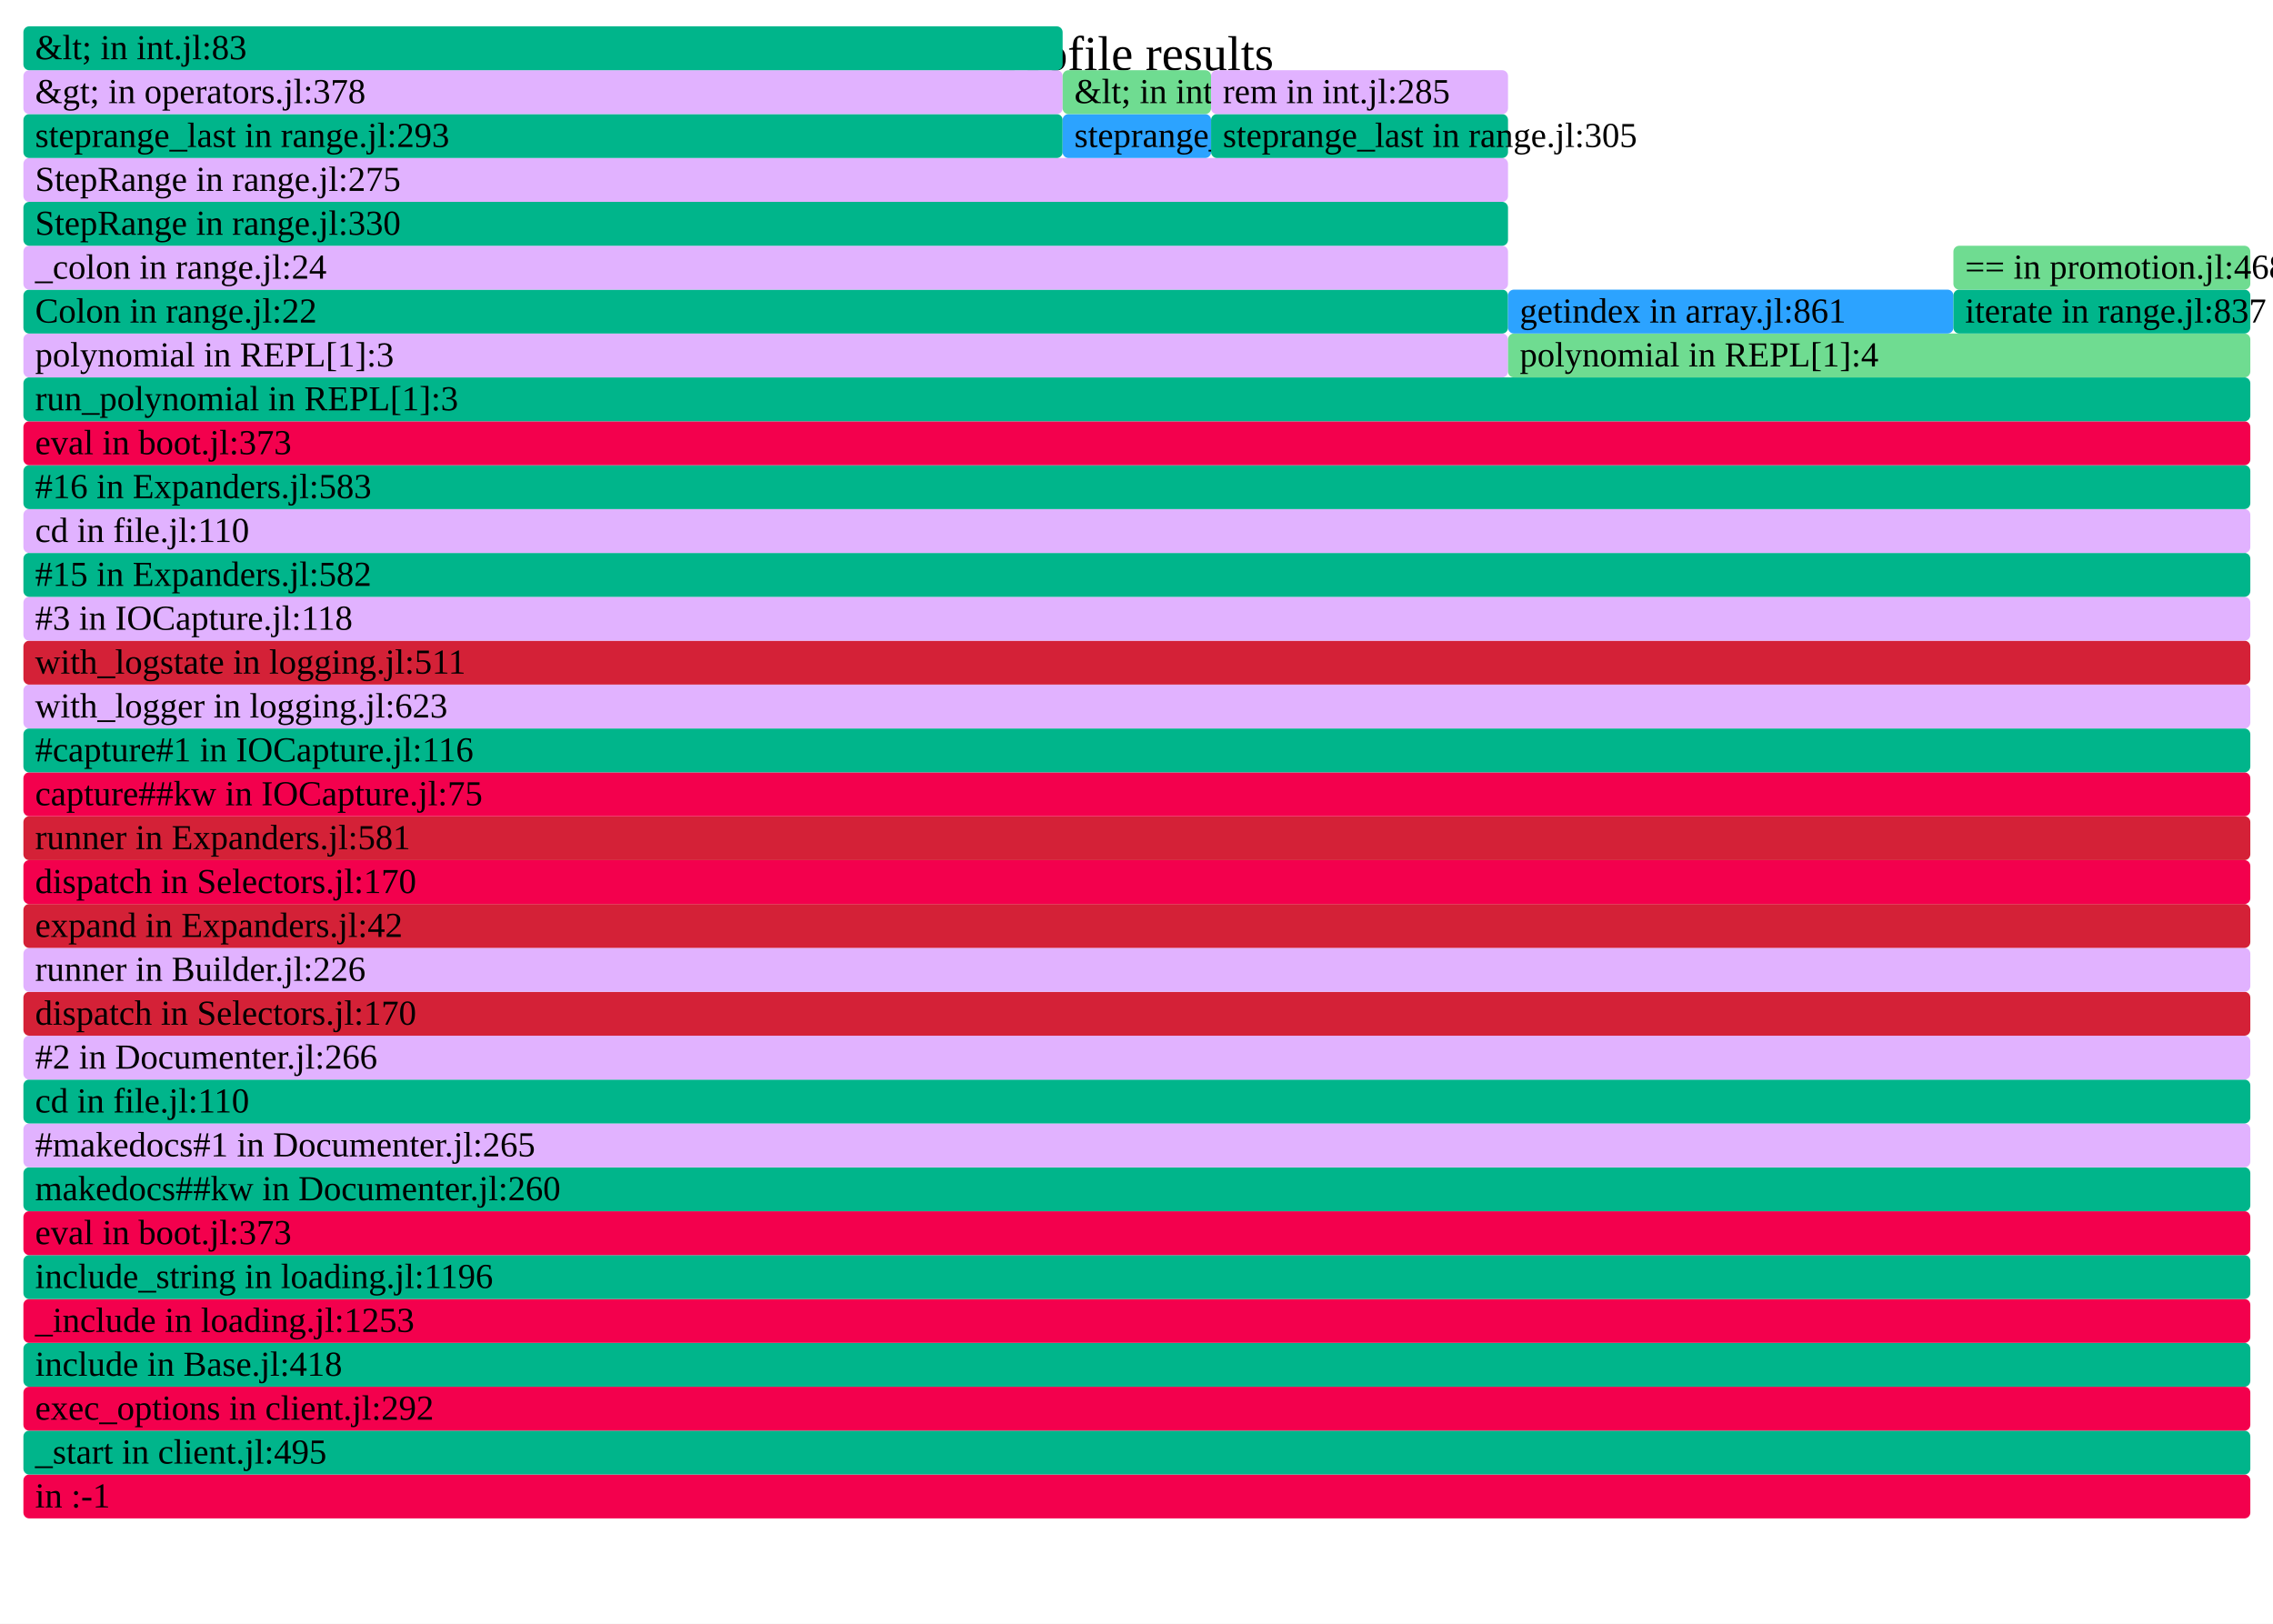
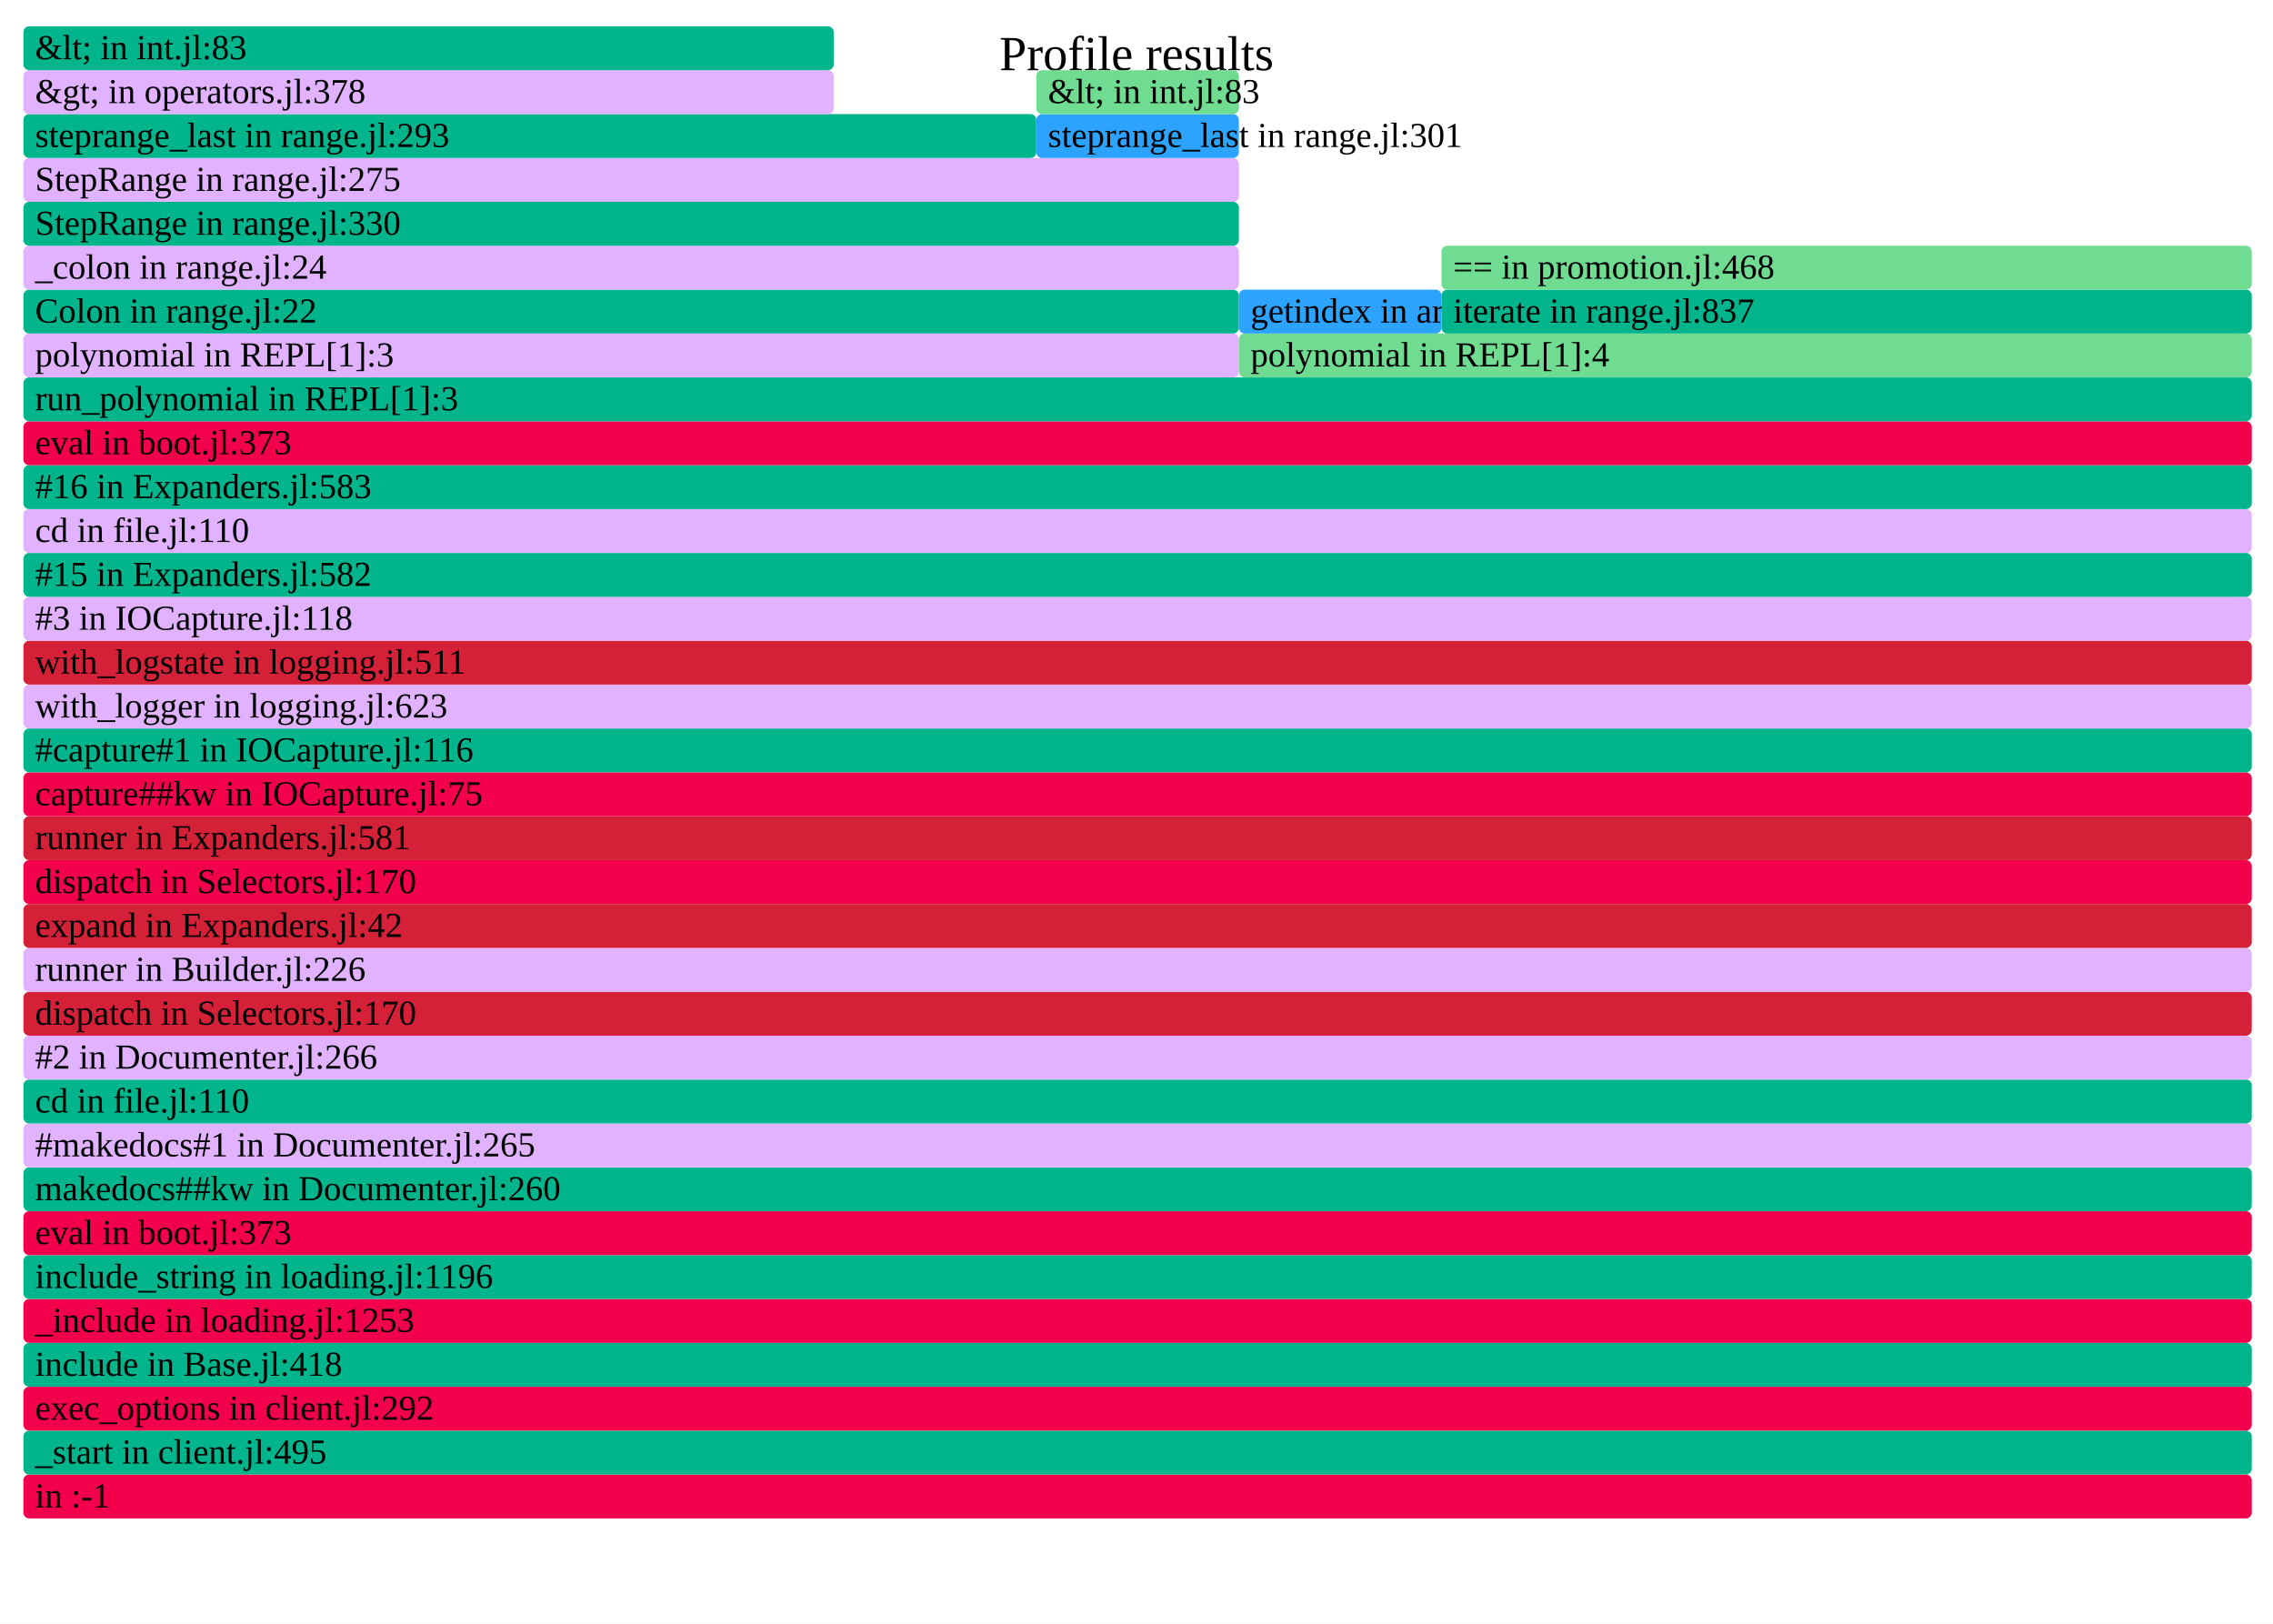
- <svg xmlns="http://www.w3.org/2000/svg" version="1.1" width="777" height="555" viewBox="0 0 777 555" id="fig-0eba906ca8564fed98250d97ed332064">
+ <svg xmlns="http://www.w3.org/2000/svg" version="1.1" width="777" height="555" viewBox="0 0 777 555" id="fig-2ef8191f1bf24a9c93045af0fc61afbb">
  <defs>
-     <clipPath id="fig-0eba906ca8564fed98250d97ed332064-clip">
+     <clipPath id="fig-2ef8191f1bf24a9c93045af0fc61afbb-clip">
      <rect x="0" y="0" width="777" height="555" />
    </clipPath>
  </defs>
  <style type="text/css">
-     #fig-0eba906ca8564fed98250d97ed332064 text {
+     #fig-2ef8191f1bf24a9c93045af0fc61afbb text {
        pointer-events: none;
        font-family: inherit;
        font-size: 12px;
        fill: #000000;
    }
-     text#fig-0eba906ca8564fed98250d97ed332064-caption {
+     text#fig-2ef8191f1bf24a9c93045af0fc61afbb-caption {
        font-size: 16.8px;
        fill: #000000;
        text-anchor: middle;
    }
-     #fig-0eba906ca8564fed98250d97ed332064-bg {
+     #fig-2ef8191f1bf24a9c93045af0fc61afbb-bg {
        fill: #FFFFFF;
    }
-     #fig-0eba906ca8564fed98250d97ed332064-viewport rect, #fig-0eba906ca8564fed98250d97ed332064-viewport path {
+     #fig-2ef8191f1bf24a9c93045af0fc61afbb-viewport rect, #fig-2ef8191f1bf24a9c93045af0fc61afbb-viewport path {
        vector-effect: non-scaling-stroke;
        fill-opacity: 1;
    }
-     #fig-0eba906ca8564fed98250d97ed332064-viewport text {
+     #fig-2ef8191f1bf24a9c93045af0fc61afbb-viewport text {
        stroke: #000000;
        stroke-width: 0;
        stroke-opacity: 0.35;
    }
-     #fig-0eba906ca8564fed98250d97ed332064-viewport rect:hover, #fig-0eba906ca8564fed98250d97ed332064-viewport path:hover {
+     #fig-2ef8191f1bf24a9c93045af0fc61afbb-viewport rect:hover, #fig-2ef8191f1bf24a9c93045af0fc61afbb-viewport path:hover {
        fill-opacity: 0.75;
        stroke: #000000;
        stroke-width: 0.5;
    }
-     #fig-0eba906ca8564fed98250d97ed332064-viewport + rect {
+     #fig-2ef8191f1bf24a9c93045af0fc61afbb-viewport + rect {
        fill: #FFFFFF;
        opacity: 0.8;
    }
-     text#fig-0eba906ca8564fed98250d97ed332064-details{
+     text#fig-2ef8191f1bf24a9c93045af0fc61afbb-details{
        fill: #000000;
    }
</style>
-   <g id="fig-0eba906ca8564fed98250d97ed332064-frame" clip-path="url(#fig-0eba906ca8564fed98250d97ed332064-clip)">
-     <rect id="fig-0eba906ca8564fed98250d97ed332064-bg" x="0" y="0" width="777" height="555" />
-     <text id="fig-0eba906ca8564fed98250d97ed332064-caption" x="388.5" y="24">Profile results</text>
-     <g id="fig-0eba906ca8564fed98250d97ed332064-viewport" transform="scale(1)">
-       <rect x="8" y="504" width="761.25" height="15" rx="2" fill="#F3004D" data-dinfo="" />
+   <g id="fig-2ef8191f1bf24a9c93045af0fc61afbb-frame" clip-path="url(#fig-2ef8191f1bf24a9c93045af0fc61afbb-clip)">
+     <rect id="fig-2ef8191f1bf24a9c93045af0fc61afbb-bg" x="0" y="0" width="777" height="555" />
+     <text id="fig-2ef8191f1bf24a9c93045af0fc61afbb-caption" x="388.5" y="24">Profile results</text>
+     <g id="fig-2ef8191f1bf24a9c93045af0fc61afbb-viewport" transform="scale(1)">
+       <rect x="8" y="504" width="761.75" height="15" rx="2" fill="#F3004D" data-dinfo="" />
      <text x="8" dx="4" y="515.25"> in :-1</text>
-       <rect x="8" y="489" width="761.25" height="15" rx="2" fill="#00B58B" data-dinfo="./" />
+       <rect x="8" y="489" width="761.75" height="15" rx="2" fill="#00B58B" data-dinfo="./" />
      <text x="8" dx="4" y="500.25">_start in client.jl:495</text>
-       <rect x="8" y="474" width="761.25" height="15" rx="2" fill="#F3004D" data-dinfo="./" />
+       <rect x="8" y="474" width="761.75" height="15" rx="2" fill="#F3004D" data-dinfo="./" />
      <text x="8" dx="4" y="485.25">exec_options in client.jl:292</text>
-       <rect x="8" y="459" width="761.25" height="15" rx="2" fill="#00B58B" data-dinfo="./" />
+       <rect x="8" y="459" width="761.75" height="15" rx="2" fill="#00B58B" data-dinfo="./" />
      <text x="8" dx="4" y="470.25">include in Base.jl:418</text>
-       <rect x="8" y="444" width="761.25" height="15" rx="2" fill="#F3004D" data-dinfo="./" />
+       <rect x="8" y="444" width="761.75" height="15" rx="2" fill="#F3004D" data-dinfo="./" />
      <text x="8" dx="4" y="455.25">_include in loading.jl:1253</text>
-       <rect x="8" y="429" width="761.25" height="15" rx="2" fill="#00B58B" data-dinfo="./" />
+       <rect x="8" y="429" width="761.75" height="15" rx="2" fill="#00B58B" data-dinfo="./" />
      <text x="8" dx="4" y="440.25">include_string in loading.jl:1196</text>
-       <rect x="8" y="414" width="761.25" height="15" rx="2" fill="#F3004D" data-dinfo="./" />
+       <rect x="8" y="414" width="761.75" height="15" rx="2" fill="#F3004D" data-dinfo="./" />
      <text x="8" dx="4" y="425.25">eval in boot.jl:373</text>
-       <rect x="8" y="399" width="761.25" height="15" rx="2" fill="#00B58B" data-dinfo="/home/runner/.julia/packages/Documenter/qdbx6/src/" />
+       <rect x="8" y="399" width="761.75" height="15" rx="2" fill="#00B58B" data-dinfo="/home/runner/.julia/packages/Documenter/qdbx6/src/" />
      <text x="8" dx="4" y="410.25">makedocs##kw in Documenter.jl:260</text>
-       <rect x="8" y="384" width="761.25" height="15" rx="2" fill="#E1B2FF" data-dinfo="/home/runner/.julia/packages/Documenter/qdbx6/src/" />
+       <rect x="8" y="384" width="761.75" height="15" rx="2" fill="#E1B2FF" data-dinfo="/home/runner/.julia/packages/Documenter/qdbx6/src/" />
      <text x="8" dx="4" y="395.25">#makedocs#1 in Documenter.jl:265</text>
-       <rect x="8" y="369" width="761.25" height="15" rx="2" fill="#00B58B" data-dinfo="./" />
+       <rect x="8" y="369" width="761.75" height="15" rx="2" fill="#00B58B" data-dinfo="./" />
      <text x="8" dx="4" y="380.25">cd in file.jl:110</text>
-       <rect x="8" y="354" width="761.25" height="15" rx="2" fill="#E1B2FF" data-dinfo="/home/runner/.julia/packages/Documenter/qdbx6/src/" />
+       <rect x="8" y="354" width="761.75" height="15" rx="2" fill="#E1B2FF" data-dinfo="/home/runner/.julia/packages/Documenter/qdbx6/src/" />
      <text x="8" dx="4" y="365.25">#2 in Documenter.jl:266</text>
-       <rect x="8" y="339" width="761.25" height="15" rx="2" fill="#D42137" data-dinfo="/home/runner/.julia/packages/Documenter/qdbx6/src/Utilities/" />
+       <rect x="8" y="339" width="761.75" height="15" rx="2" fill="#D42137" data-dinfo="/home/runner/.julia/packages/Documenter/qdbx6/src/Utilities/" />
      <text x="8" dx="4" y="350.25">dispatch in Selectors.jl:170</text>
-       <rect x="8" y="324" width="761.25" height="15" rx="2" fill="#E1B2FF" data-dinfo="/home/runner/.julia/packages/Documenter/qdbx6/src/" />
+       <rect x="8" y="324" width="761.75" height="15" rx="2" fill="#E1B2FF" data-dinfo="/home/runner/.julia/packages/Documenter/qdbx6/src/" />
      <text x="8" dx="4" y="335.25">runner in Builder.jl:226</text>
-       <rect x="8" y="309" width="761.25" height="15" rx="2" fill="#D42137" data-dinfo="/home/runner/.julia/packages/Documenter/qdbx6/src/" />
+       <rect x="8" y="309" width="761.75" height="15" rx="2" fill="#D42137" data-dinfo="/home/runner/.julia/packages/Documenter/qdbx6/src/" />
      <text x="8" dx="4" y="320.25">expand in Expanders.jl:42</text>
-       <rect x="8" y="294" width="761.25" height="15" rx="2" fill="#F3004D" data-dinfo="/home/runner/.julia/packages/Documenter/qdbx6/src/Utilities/" />
+       <rect x="8" y="294" width="761.75" height="15" rx="2" fill="#F3004D" data-dinfo="/home/runner/.julia/packages/Documenter/qdbx6/src/Utilities/" />
      <text x="8" dx="4" y="305.25">dispatch in Selectors.jl:170</text>
-       <rect x="8" y="279" width="761.25" height="15" rx="2" fill="#D42137" data-dinfo="/home/runner/.julia/packages/Documenter/qdbx6/src/" />
+       <rect x="8" y="279" width="761.75" height="15" rx="2" fill="#D42137" data-dinfo="/home/runner/.julia/packages/Documenter/qdbx6/src/" />
      <text x="8" dx="4" y="290.25">runner in Expanders.jl:581</text>
-       <rect x="8" y="264" width="761.25" height="15" rx="2" fill="#F3004D" data-dinfo="/home/runner/.julia/packages/IOCapture/sXY71/src/" />
+       <rect x="8" y="264" width="761.75" height="15" rx="2" fill="#F3004D" data-dinfo="/home/runner/.julia/packages/IOCapture/sXY71/src/" />
      <text x="8" dx="4" y="275.25">capture##kw in IOCapture.jl:75</text>
-       <rect x="8" y="249" width="761.25" height="15" rx="2" fill="#00B58B" data-dinfo="/home/runner/.julia/packages/IOCapture/sXY71/src/" />
+       <rect x="8" y="249" width="761.75" height="15" rx="2" fill="#00B58B" data-dinfo="/home/runner/.julia/packages/IOCapture/sXY71/src/" />
      <text x="8" dx="4" y="260.25">#capture#1 in IOCapture.jl:116</text>
-       <rect x="8" y="234" width="761.25" height="15" rx="2" fill="#E1B2FF" data-dinfo="./" />
+       <rect x="8" y="234" width="761.75" height="15" rx="2" fill="#E1B2FF" data-dinfo="./" />
      <text x="8" dx="4" y="245.25">with_logger in logging.jl:623</text>
-       <rect x="8" y="219" width="761.25" height="15" rx="2" fill="#D42137" data-dinfo="./" />
+       <rect x="8" y="219" width="761.75" height="15" rx="2" fill="#D42137" data-dinfo="./" />
      <text x="8" dx="4" y="230.25">with_logstate in logging.jl:511</text>
-       <rect x="8" y="204" width="761.25" height="15" rx="2" fill="#E1B2FF" data-dinfo="/home/runner/.julia/packages/IOCapture/sXY71/src/" />
+       <rect x="8" y="204" width="761.75" height="15" rx="2" fill="#E1B2FF" data-dinfo="/home/runner/.julia/packages/IOCapture/sXY71/src/" />
      <text x="8" dx="4" y="215.25">#3 in IOCapture.jl:118</text>
-       <rect x="8" y="189" width="761.25" height="15" rx="2" fill="#00B58B" data-dinfo="/home/runner/.julia/packages/Documenter/qdbx6/src/" />
+       <rect x="8" y="189" width="761.75" height="15" rx="2" fill="#00B58B" data-dinfo="/home/runner/.julia/packages/Documenter/qdbx6/src/" />
      <text x="8" dx="4" y="200.25">#15 in Expanders.jl:582</text>
-       <rect x="8" y="174" width="761.25" height="15" rx="2" fill="#E1B2FF" data-dinfo="./" />
+       <rect x="8" y="174" width="761.75" height="15" rx="2" fill="#E1B2FF" data-dinfo="./" />
      <text x="8" dx="4" y="185.25">cd in file.jl:110</text>
-       <rect x="8" y="159" width="761.25" height="15" rx="2" fill="#00B58B" data-dinfo="/home/runner/.julia/packages/Documenter/qdbx6/src/" />
+       <rect x="8" y="159" width="761.75" height="15" rx="2" fill="#00B58B" data-dinfo="/home/runner/.julia/packages/Documenter/qdbx6/src/" />
      <text x="8" dx="4" y="170.25">#16 in Expanders.jl:583</text>
-       <rect x="8" y="144" width="761.25" height="15" rx="2" fill="#F3004D" data-dinfo="./" />
+       <rect x="8" y="144" width="761.75" height="15" rx="2" fill="#F3004D" data-dinfo="./" />
      <text x="8" dx="4" y="155.25">eval in boot.jl:373</text>
-       <rect x="8" y="129" width="761.25" height="15" rx="2" fill="#00B58B" data-dinfo="./" />
+       <rect x="8" y="129" width="761.75" height="15" rx="2" fill="#00B58B" data-dinfo="./" />
      <text x="8" dx="4" y="140.25">run_polynomial in REPL[1]:3</text>
-       <rect x="8" y="114" width="507.5" height="15" rx="2" fill="#E1B2FF" data-dinfo="./" />
+       <rect x="8" y="114" width="415.5" height="15" rx="2" fill="#E1B2FF" data-dinfo="./" />
      <text x="8" dx="4" y="125.25">polynomial in REPL[1]:3</text>
-       <rect x="8" y="99" width="507.5" height="15" rx="2" fill="#00B58B" data-dinfo="./" />
+       <rect x="8" y="99" width="415.5" height="15" rx="2" fill="#00B58B" data-dinfo="./" />
      <text x="8" dx="4" y="110.25">Colon in range.jl:22</text>
-       <rect x="8" y="84" width="507.5" height="15" rx="2" fill="#E1B2FF" data-dinfo="./" />
+       <rect x="8" y="84" width="415.5" height="15" rx="2" fill="#E1B2FF" data-dinfo="./" />
      <text x="8" dx="4" y="95.25">_colon in range.jl:24</text>
-       <rect x="8" y="69" width="507.5" height="15" rx="2" fill="#00B58B" data-dinfo="./" />
+       <rect x="8" y="69" width="415.5" height="15" rx="2" fill="#00B58B" data-dinfo="./" />
      <text x="8" dx="4" y="80.25">StepRange in range.jl:330</text>
-       <rect x="8" y="54" width="507.5" height="15" rx="2" fill="#E1B2FF" data-dinfo="./" />
+       <rect x="8" y="54" width="415.5" height="15" rx="2" fill="#E1B2FF" data-dinfo="./" />
      <text x="8" dx="4" y="65.25">StepRange in range.jl:275</text>
-       <rect x="8" y="39" width="355.25" height="15" rx="2" fill="#00B58B" data-dinfo="./" />
+       <rect x="8" y="39" width="346.25" height="15" rx="2" fill="#00B58B" data-dinfo="./" />
      <text x="8" dx="4" y="50.25">steprange_last in range.jl:293</text>
-       <rect x="8" y="24" width="355.25" height="15" rx="2" fill="#E1B2FF" data-dinfo="./" />
+       <rect x="8" y="24" width="277" height="15" rx="2" fill="#E1B2FF" data-dinfo="./" />
      <text x="8" dx="4" y="35.25">&amp;gt; in operators.jl:378</text>
-       <rect x="8" y="9" width="355.25" height="15" rx="2" fill="#00B58B" data-dinfo="./" />
+       <rect x="8" y="9" width="277" height="15" rx="2" fill="#00B58B" data-dinfo="./" />
      <text x="8" dx="4" y="20.25">&amp;lt; in int.jl:83</text>
-       <rect x="363.25" y="39" width="50.75" height="15" rx="2" fill="#2CA3FF" data-dinfo="./" />
-       <text x="363.25" dx="4" y="50.25">steprange_last in range.jl:301</text>
-       <rect x="363.25" y="24" width="50.75" height="15" rx="2" fill="#6FDC91" data-dinfo="./" />
-       <text x="363.25" dx="4" y="35.25">&amp;lt; in int.jl:83</text>
-       <rect x="414" y="39" width="101.5" height="15" rx="2" fill="#00B58B" data-dinfo="./" />
-       <text x="414" dx="4" y="50.25">steprange_last in range.jl:305</text>
-       <rect x="414" y="24" width="101.5" height="15" rx="2" fill="#E1B2FF" data-dinfo="./" />
-       <text x="414" dx="4" y="35.25">rem in int.jl:285</text>
-       <rect x="515.5" y="114" width="253.75" height="15" rx="2" fill="#6FDC91" data-dinfo="./" />
-       <text x="515.5" dx="4" y="125.25">polynomial in REPL[1]:4</text>
-       <rect x="515.5" y="99" width="152.25" height="15" rx="2" fill="#2CA3FF" data-dinfo="./" />
-       <text x="515.5" dx="4" y="110.25">getindex in array.jl:861</text>
-       <rect x="667.75" y="99" width="101.5" height="15" rx="2" fill="#00B58B" data-dinfo="./" />
-       <text x="667.75" dx="4" y="110.25">iterate in range.jl:837</text>
-       <rect x="667.75" y="84" width="101.5" height="15" rx="2" fill="#6FDC91" data-dinfo="./" />
-       <text x="667.75" dx="4" y="95.25">== in promotion.jl:468</text>
+       <rect x="354.25" y="39" width="69.25" height="15" rx="2" fill="#2CA3FF" data-dinfo="./" />
+       <text x="354.25" dx="4" y="50.25">steprange_last in range.jl:301</text>
+       <rect x="354.25" y="24" width="69.25" height="15" rx="2" fill="#6FDC91" data-dinfo="./" />
+       <text x="354.25" dx="4" y="35.25">&amp;lt; in int.jl:83</text>
+       <rect x="423.5" y="114" width="346.25" height="15" rx="2" fill="#6FDC91" data-dinfo="./" />
+       <text x="423.5" dx="4" y="125.25">polynomial in REPL[1]:4</text>
+       <rect x="423.5" y="99" width="69.25" height="15" rx="2" fill="#2CA3FF" data-dinfo="./" />
+       <text x="423.5" dx="4" y="110.25">getindex in array.jl:861</text>
+       <rect x="492.75" y="99" width="277" height="15" rx="2" fill="#00B58B" data-dinfo="./" />
+       <text x="492.75" dx="4" y="110.25">iterate in range.jl:837</text>
+       <rect x="492.75" y="84" width="277" height="15" rx="2" fill="#6FDC91" data-dinfo="./" />
+       <text x="492.75" dx="4" y="95.25">== in promotion.jl:468</text>
    </g>
  </g>
</svg>
